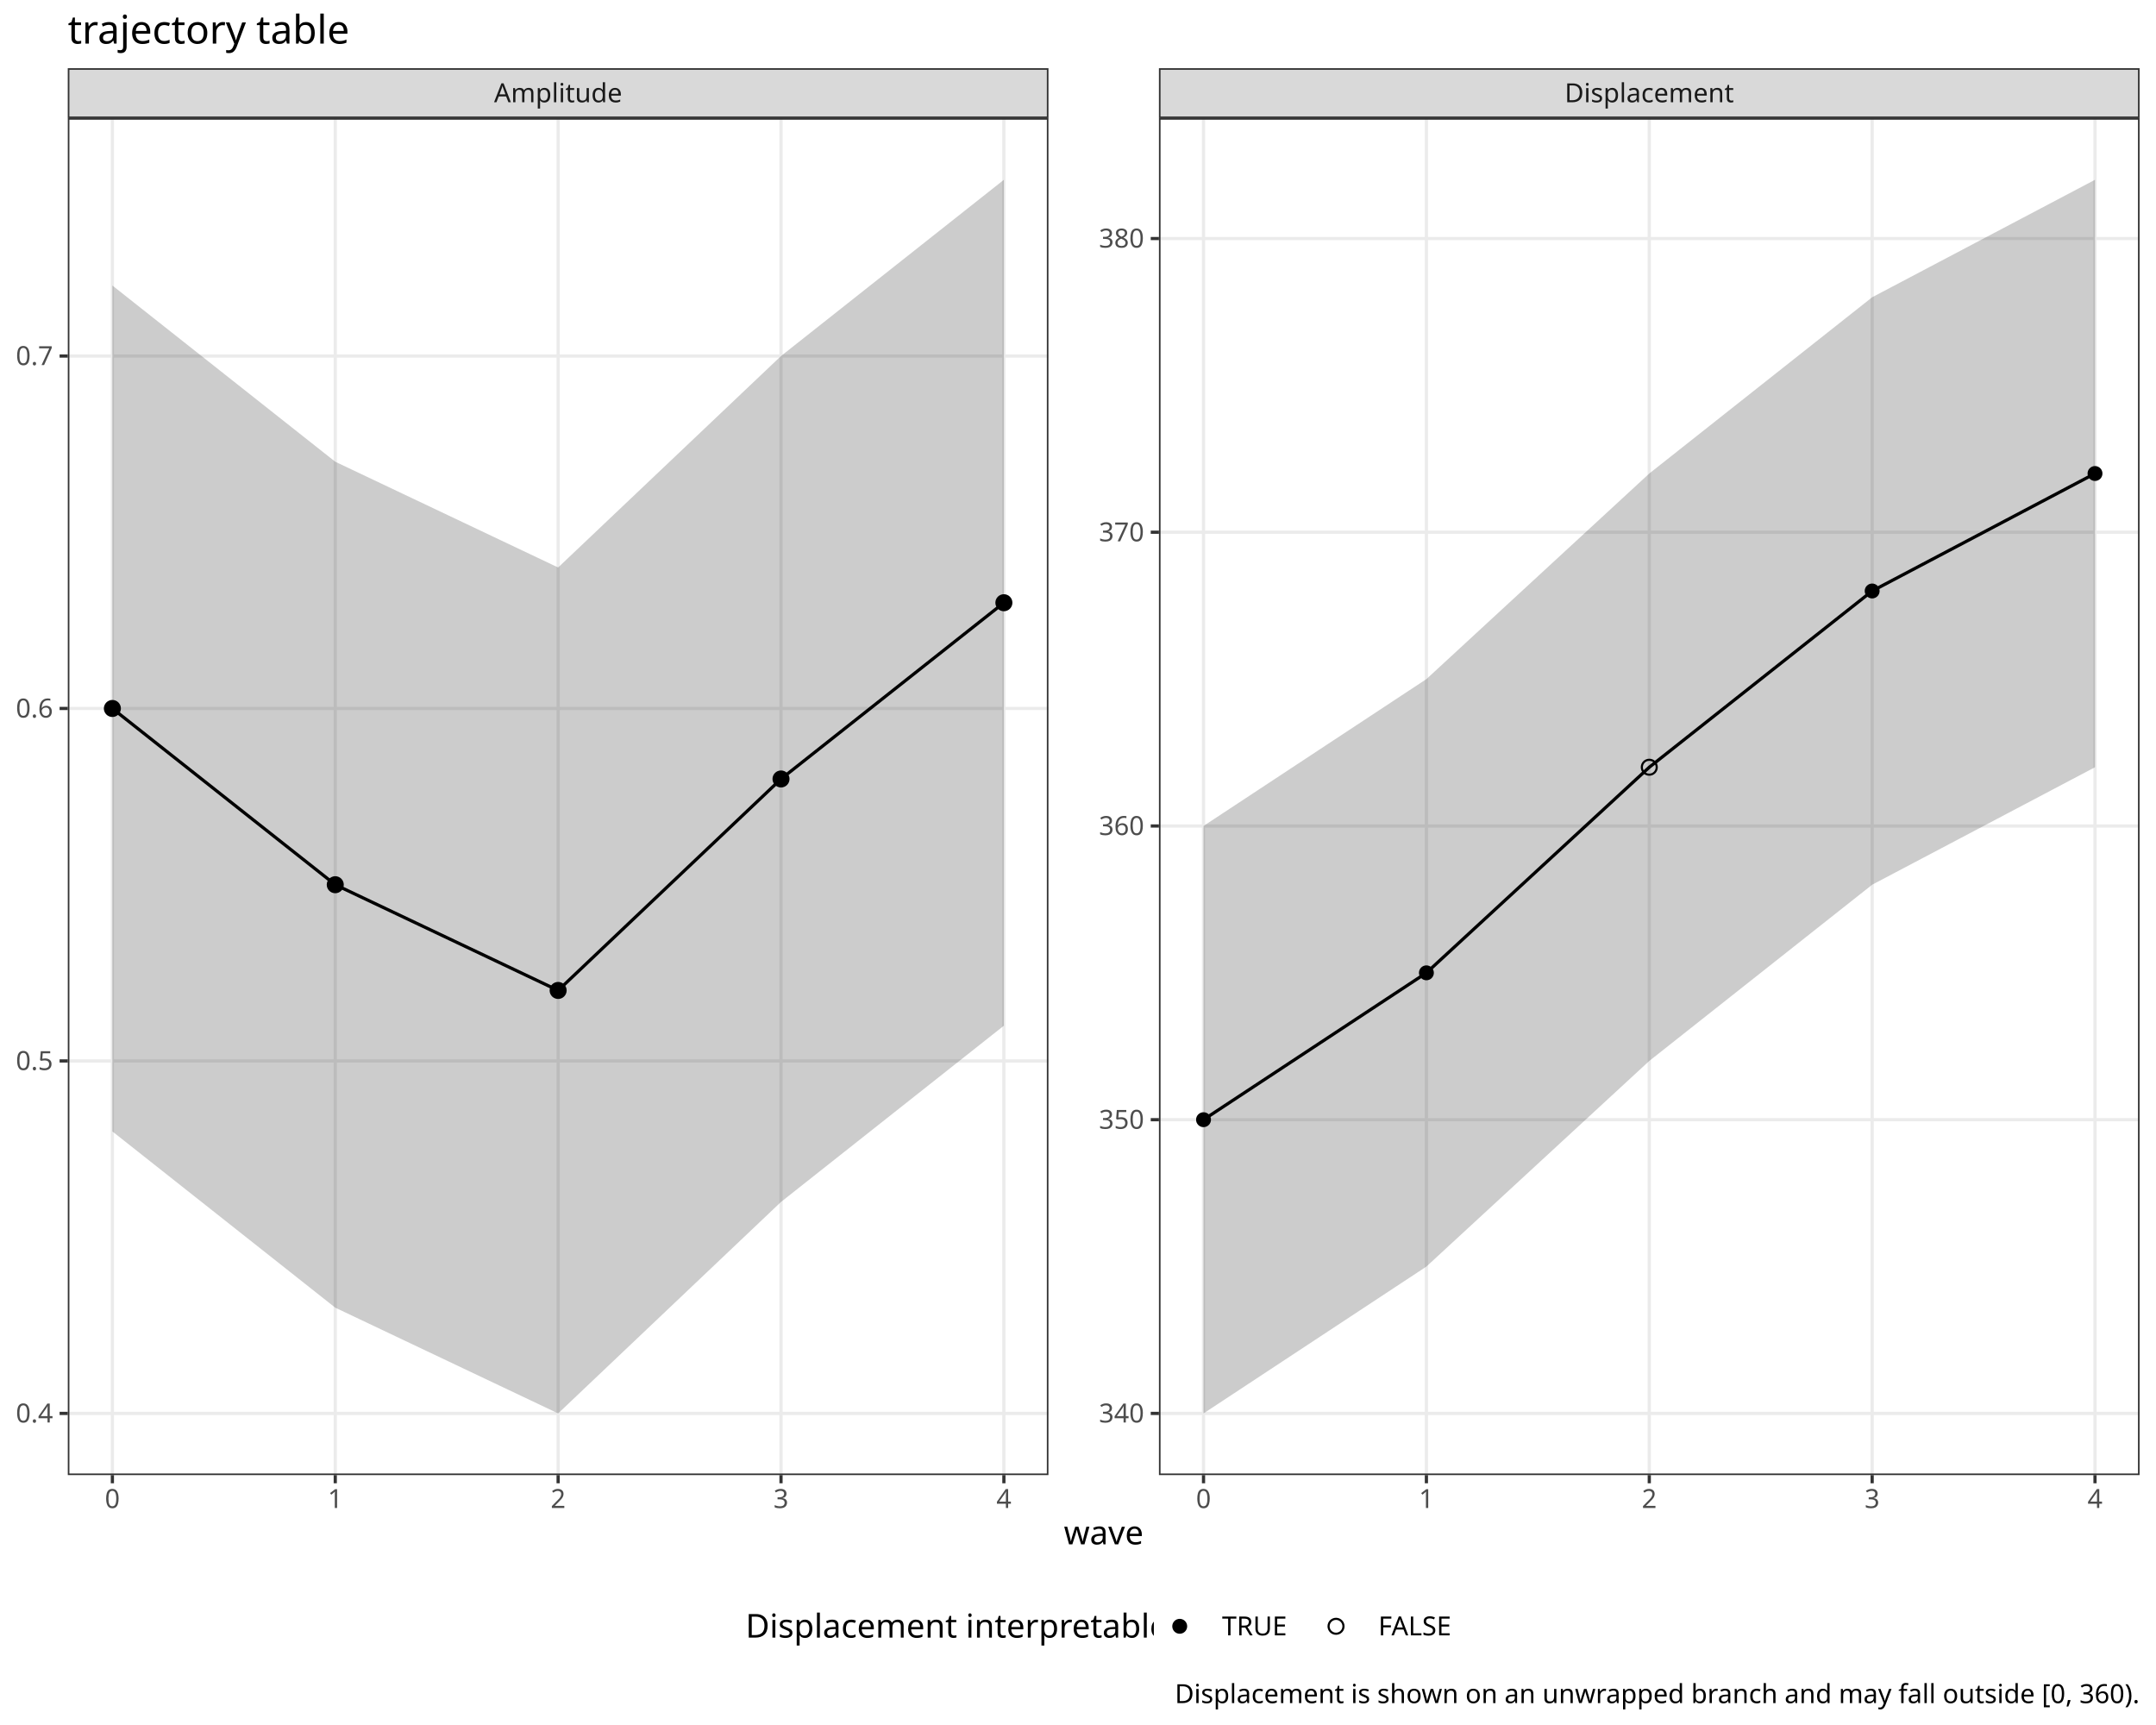
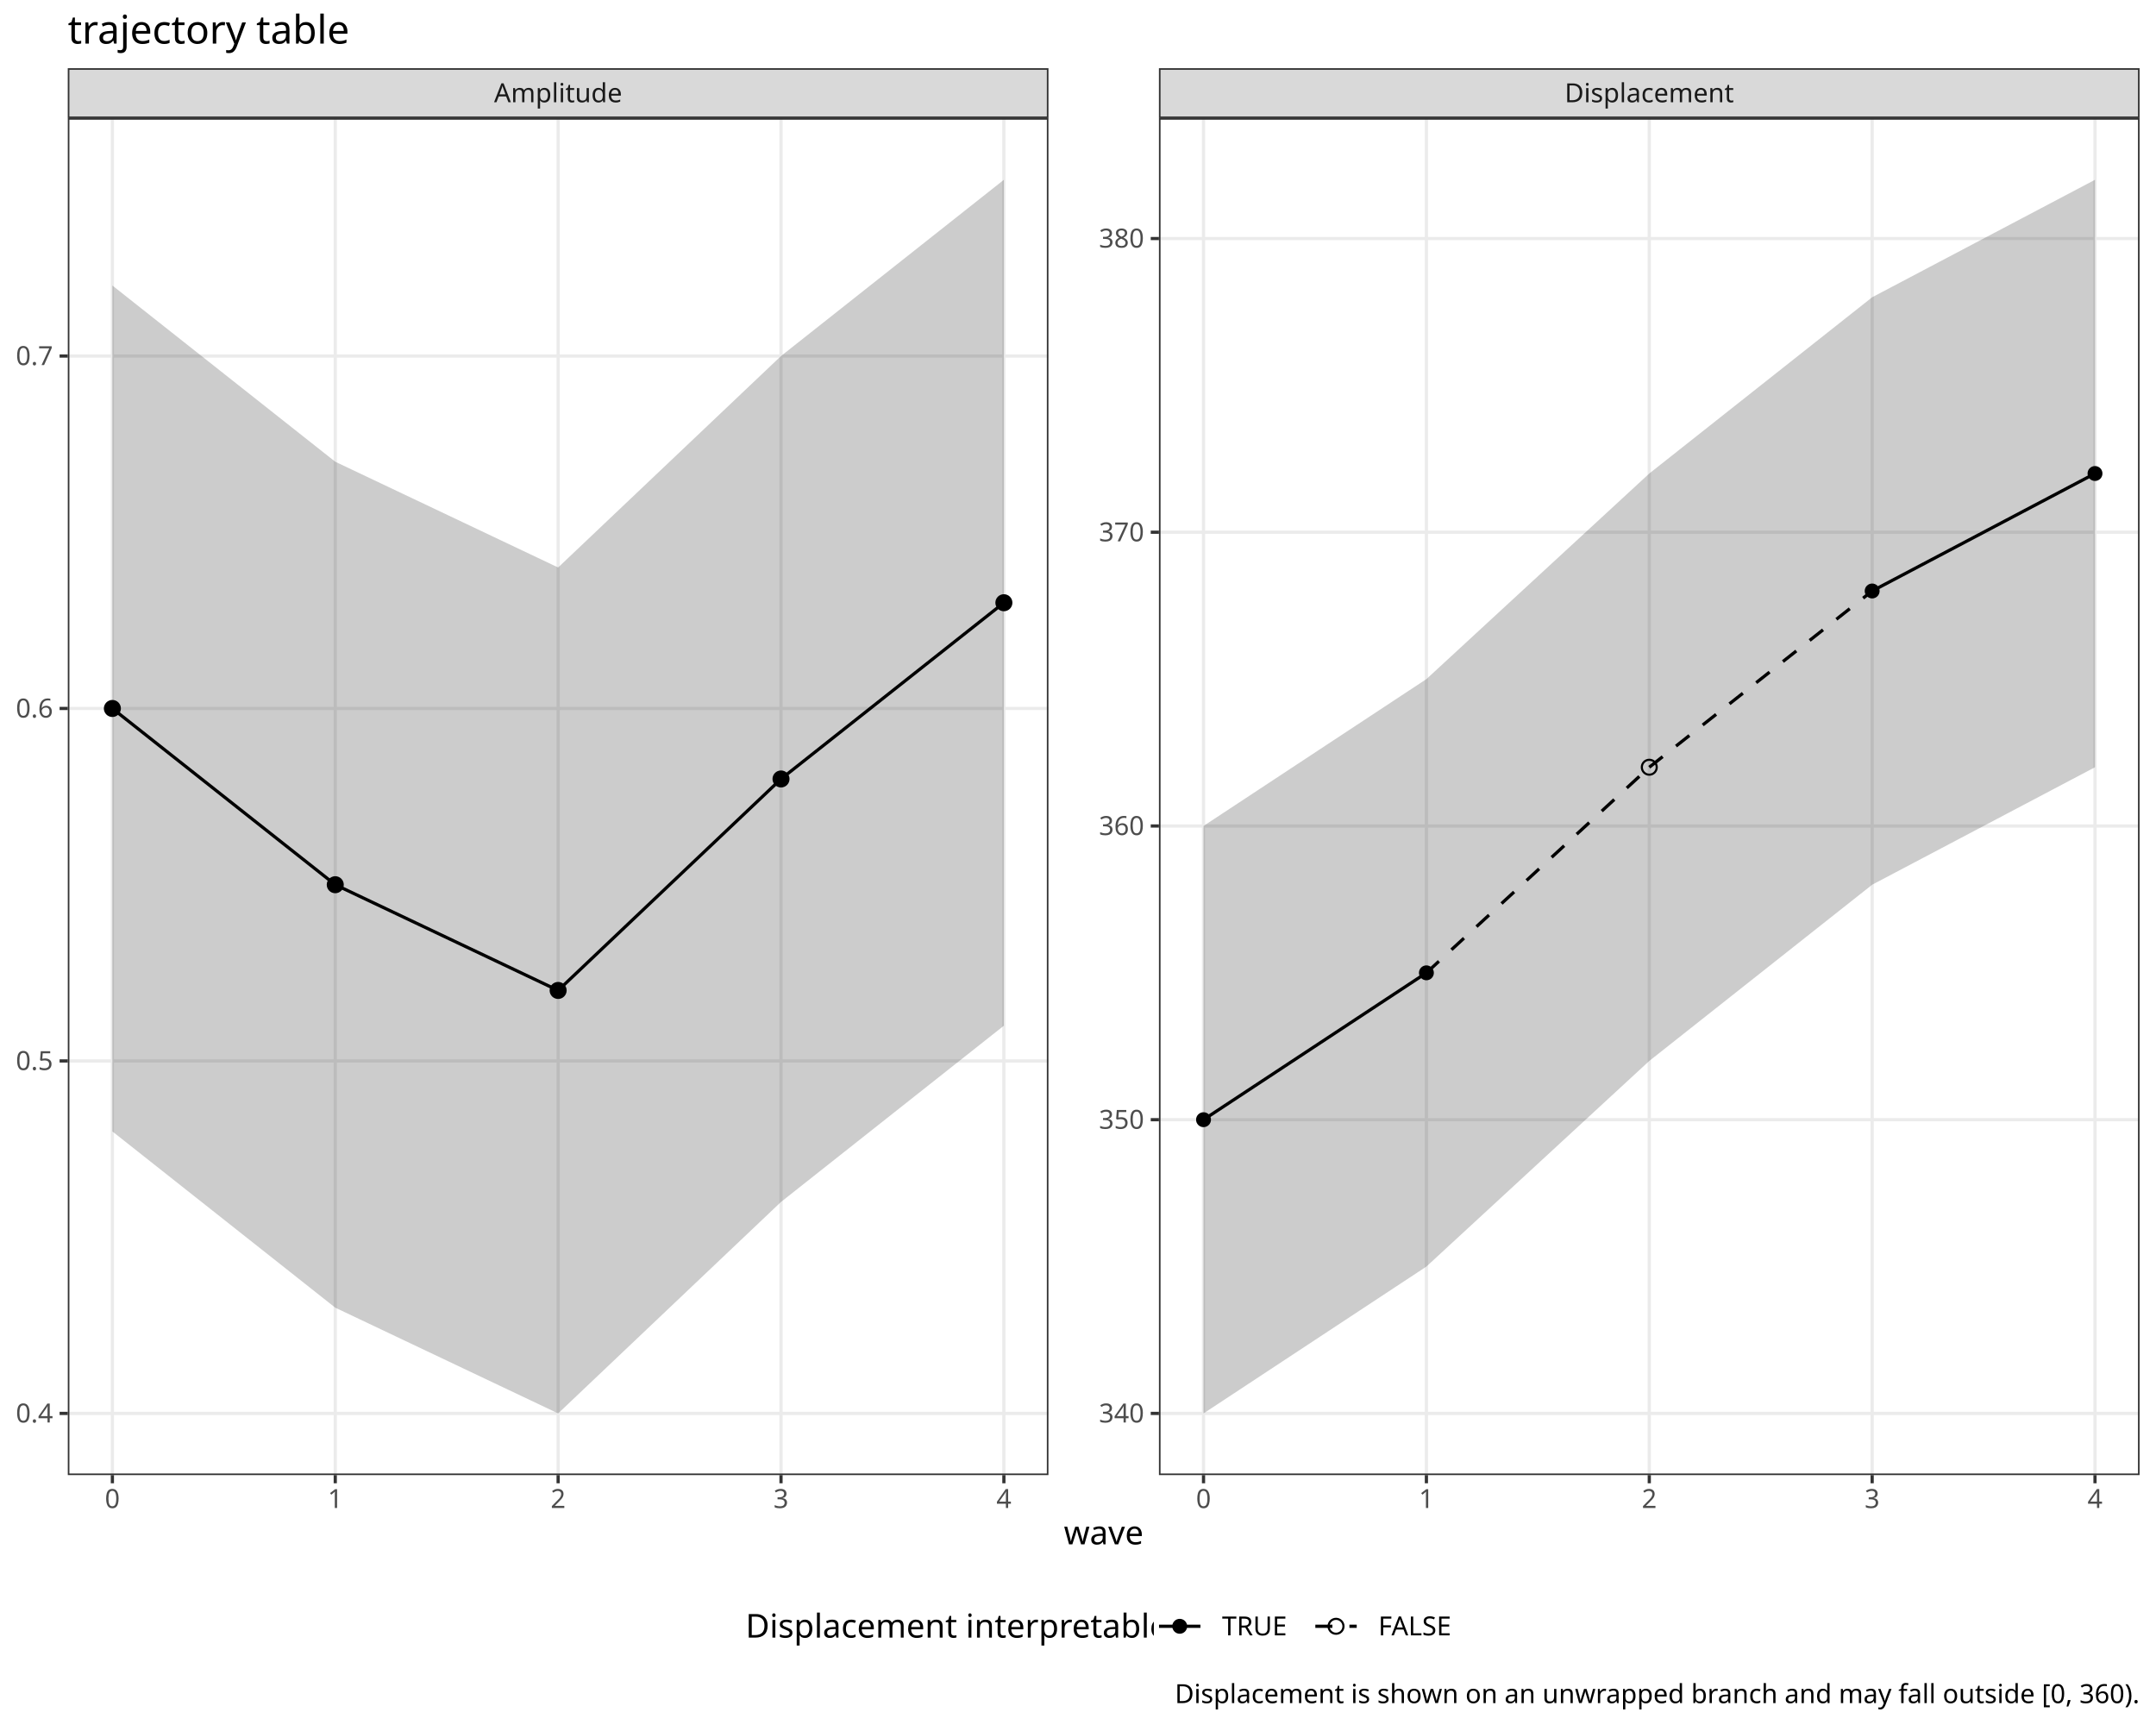
<svg xmlns="http://www.w3.org/2000/svg" class="svglite" data-engine-version="2.0" width="720.00pt" height="576.00pt" viewBox="0 0 720.00 576.00">
  <defs>
    <style type="text/css">
    .svglite line, .svglite polyline, .svglite polygon, .svglite path, .svglite rect, .svglite circle {
      fill: none;
      stroke: #000000;
      stroke-linecap: round;
      stroke-linejoin: round;
      stroke-miterlimit: 10.00;
    }
  </style>
  </defs>
  <rect width="100%" height="100%" style="stroke: none; fill: #FFFFFF;" />
  <defs>
    <clipPath id="cpMC4wMHw3MjAuMDB8MC4wMHw1NzYuMDA=">
      <rect x="0.00" y="0.00" width="720.00" height="576.00" />
    </clipPath>
  </defs>
  <g clip-path="url(#cpMC4wMHw3MjAuMDB8MC4wMHw1NzYuMDA=)">
    <rect x="0.00" y="0.00" width="720.00" height="576.00" style="stroke-width: 1.07; stroke: #FFFFFF; fill: #FFFFFF;" />
  </g>
  <defs>
    <clipPath id="cpMjIuNjR8MzUwLjE0fDM5LjQzfDQ5Mi41NQ==">
      <rect x="22.64" y="39.43" width="327.49" height="453.12" />
    </clipPath>
  </defs>
  <g clip-path="url(#cpMjIuNjR8MzUwLjE0fDM5LjQzfDQ5Mi41NQ==)">
    <rect x="22.64" y="39.43" width="327.49" height="453.12" style="stroke-width: 1.07; stroke: none; fill: #FFFFFF;" />
    <polyline points="22.64,471.96 350.14,471.96 " style="stroke-width: 1.07; stroke: #EBEBEB; stroke-linecap: butt;" />
    <polyline points="22.64,354.26 350.14,354.26 " style="stroke-width: 1.07; stroke: #EBEBEB; stroke-linecap: butt;" />
    <polyline points="22.64,236.57 350.14,236.57 " style="stroke-width: 1.07; stroke: #EBEBEB; stroke-linecap: butt;" />
    <polyline points="22.64,118.88 350.14,118.88 " style="stroke-width: 1.07; stroke: #EBEBEB; stroke-linecap: butt;" />
    <polyline points="37.53,492.55 37.53,39.43 " style="stroke-width: 1.07; stroke: #EBEBEB; stroke-linecap: butt;" />
    <polyline points="111.96,492.55 111.96,39.43 " style="stroke-width: 1.07; stroke: #EBEBEB; stroke-linecap: butt;" />
    <polyline points="186.39,492.55 186.39,39.43 " style="stroke-width: 1.07; stroke: #EBEBEB; stroke-linecap: butt;" />
    <polyline points="260.82,492.55 260.82,39.43 " style="stroke-width: 1.07; stroke: #EBEBEB; stroke-linecap: butt;" />
    <polyline points="335.25,492.55 335.25,39.43 " style="stroke-width: 1.07; stroke: #EBEBEB; stroke-linecap: butt;" />
    <polygon points="37.53,95.34 111.96,154.18 186.39,189.49 260.82,118.88 335.25,60.03 335.25,342.49 260.82,401.34 186.39,471.96 111.96,436.65 37.53,377.80 " style="stroke-width: 0.00; stroke: none; stroke-linecap: butt; fill: #000000; fill-opacity: 0.20;" />
    <polyline points="37.53,95.34 111.96,154.18 186.39,189.49 260.82,118.88 335.25,60.03 " style="stroke-width: 1.07; stroke: none; stroke-linecap: butt;" />
    <polyline points="335.25,342.49 260.82,401.34 186.39,471.96 111.96,436.65 37.53,377.80 " style="stroke-width: 1.07; stroke: none; stroke-linecap: butt;" />
    <polyline points="37.53,236.57 111.96,295.42 186.39,330.72 260.82,260.11 335.25,201.26 " style="stroke-width: 1.07; stroke-linecap: butt;" />
    <circle cx="37.53" cy="236.57" r="2.49" style="stroke-width: 0.71; fill: #000000;" />
    <circle cx="111.96" cy="295.42" r="2.49" style="stroke-width: 0.71; fill: #000000;" />
    <circle cx="186.39" cy="330.72" r="2.49" style="stroke-width: 0.71; fill: #000000;" />
    <circle cx="260.82" cy="260.11" r="2.49" style="stroke-width: 0.71; fill: #000000;" />
    <circle cx="335.25" cy="201.26" r="2.49" style="stroke-width: 0.71; fill: #000000;" />
    <rect x="22.64" y="39.43" width="327.49" height="453.12" style="stroke-width: 1.07; stroke: #333333;" />
  </g>
  <g clip-path="url(#cpMC4wMHw3MjAuMDB8MC4wMHw1NzYuMDA=)">
</g>
  <defs>
    <clipPath id="cpMzg3LjAzfDcxNC41MnwzOS40M3w0OTIuNTU=">
      <rect x="387.03" y="39.43" width="327.49" height="453.12" />
    </clipPath>
  </defs>
  <g clip-path="url(#cpMzg3LjAzfDcxNC41MnwzOS40M3w0OTIuNTU=)">
    <rect x="387.03" y="39.43" width="327.49" height="453.12" style="stroke-width: 1.07; stroke: none; fill: #FFFFFF;" />
    <polyline points="387.03,471.96 714.52,471.96 " style="stroke-width: 1.07; stroke: #EBEBEB; stroke-linecap: butt;" />
    <polyline points="387.03,373.88 714.52,373.88 " style="stroke-width: 1.07; stroke: #EBEBEB; stroke-linecap: butt;" />
    <polyline points="387.03,275.80 714.52,275.80 " style="stroke-width: 1.07; stroke: #EBEBEB; stroke-linecap: butt;" />
    <polyline points="387.03,177.72 714.52,177.72 " style="stroke-width: 1.07; stroke: #EBEBEB; stroke-linecap: butt;" />
    <polyline points="387.03,79.65 714.52,79.65 " style="stroke-width: 1.07; stroke: #EBEBEB; stroke-linecap: butt;" />
    <polyline points="401.92,492.55 401.92,39.43 " style="stroke-width: 1.07; stroke: #EBEBEB; stroke-linecap: butt;" />
    <polyline points="476.35,492.55 476.35,39.43 " style="stroke-width: 1.07; stroke: #EBEBEB; stroke-linecap: butt;" />
    <polyline points="550.78,492.55 550.78,39.43 " style="stroke-width: 1.07; stroke: #EBEBEB; stroke-linecap: butt;" />
    <polyline points="625.21,492.55 625.21,39.43 " style="stroke-width: 1.07; stroke: #EBEBEB; stroke-linecap: butt;" />
    <polyline points="699.63,492.55 699.63,39.43 " style="stroke-width: 1.07; stroke: #EBEBEB; stroke-linecap: butt;" />
    <polygon points="401.92,275.80 476.35,226.76 550.78,158.11 625.21,99.26 699.63,60.03 699.63,256.19 625.21,295.42 550.78,354.26 476.35,422.92 401.92,471.96 " style="stroke-width: 0.00; stroke: none; stroke-linecap: butt; fill: #000000; fill-opacity: 0.20;" />
    <polyline points="401.92,275.80 476.35,226.76 550.78,158.11 625.21,99.26 699.63,60.03 " style="stroke-width: 1.07; stroke: none; stroke-linecap: butt;" />
    <polyline points="699.63,256.19 625.21,295.42 550.78,354.26 476.35,422.92 401.92,471.96 " style="stroke-width: 1.07; stroke: none; stroke-linecap: butt;" />
-     <polyline points="401.92,373.88 476.35,324.84 550.78,256.19 625.21,197.34 699.63,158.11 " style="stroke-width: 1.07; stroke-linecap: butt;" />
+     <line x1="401.92" y1="373.88" x2="476.35" y2="324.84" style="stroke-width: 1.07; stroke-linecap: butt;" />
+     <line x1="476.35" y1="324.84" x2="550.78" y2="256.19" style="stroke-width: 1.07; stroke-dasharray: 5.69,5.69; stroke-linecap: butt;" />
+     <line x1="550.78" y1="256.19" x2="625.21" y2="197.34" style="stroke-width: 1.07; stroke-dasharray: 5.69,5.69; stroke-linecap: butt;" />
+     <line x1="625.21" y1="197.34" x2="699.63" y2="158.11" style="stroke-width: 1.07; stroke-linecap: butt;" />
    <circle cx="401.92" cy="373.88" r="2.49" style="stroke-width: 0.71; stroke: none; fill: #000000;" />
    <circle cx="476.35" cy="324.84" r="2.49" style="stroke-width: 0.71; stroke: none; fill: #000000;" />
    <circle cx="550.78" cy="256.19" r="2.49" style="stroke-width: 0.71;" />
    <circle cx="625.21" cy="197.34" r="2.49" style="stroke-width: 0.71; stroke: none; fill: #000000;" />
    <circle cx="699.63" cy="158.11" r="2.49" style="stroke-width: 0.71; stroke: none; fill: #000000;" />
    <rect x="387.03" y="39.43" width="327.49" height="453.12" style="stroke-width: 1.07; stroke: #333333;" />
  </g>
  <g clip-path="url(#cpMC4wMHw3MjAuMDB8MC4wMHw1NzYuMDA=)">
</g>
  <defs>
    <clipPath id="cpMjIuNjR8MzUwLjE0fDIyLjc4fDM5LjQz">
      <rect x="22.64" y="22.78" width="327.49" height="16.65" />
    </clipPath>
  </defs>
  <g clip-path="url(#cpMjIuNjR8MzUwLjE0fDIyLjc4fDM5LjQz)">
    <rect x="22.64" y="22.78" width="327.49" height="16.65" style="stroke-width: 1.07; stroke: #333333; fill: #D9D9D9;" />
    <text x="186.39" y="34.14" text-anchor="middle" style="font-size: 8.80px; fill: #1A1A1A; font-family: sans;" textLength="39.14px" lengthAdjust="spacingAndGlyphs">Amplitude</text>
  </g>
  <g clip-path="url(#cpMC4wMHw3MjAuMDB8MC4wMHw1NzYuMDA=)">
</g>
  <defs>
    <clipPath id="cpMzg3LjAzfDcxNC41MnwyMi43OHwzOS40Mw==">
      <rect x="387.03" y="22.78" width="327.49" height="16.65" />
    </clipPath>
  </defs>
  <g clip-path="url(#cpMzg3LjAzfDcxNC41MnwyMi43OHwzOS40Mw==)">
    <rect x="387.03" y="22.78" width="327.49" height="16.65" style="stroke-width: 1.07; stroke: #333333; fill: #D9D9D9;" />
    <text x="550.78" y="34.14" text-anchor="middle" style="font-size: 8.80px; fill: #1A1A1A; font-family: sans;" textLength="53.32px" lengthAdjust="spacingAndGlyphs">Displacement</text>
  </g>
  <g clip-path="url(#cpMC4wMHw3MjAuMDB8MC4wMHw1NzYuMDA=)">
    <polyline points="37.53,495.29 37.53,492.55 " style="stroke-width: 1.07; stroke: #333333; stroke-linecap: butt;" />
    <polyline points="111.96,495.29 111.96,492.55 " style="stroke-width: 1.07; stroke: #333333; stroke-linecap: butt;" />
    <polyline points="186.39,495.29 186.39,492.55 " style="stroke-width: 1.07; stroke: #333333; stroke-linecap: butt;" />
    <polyline points="260.82,495.29 260.82,492.55 " style="stroke-width: 1.07; stroke: #333333; stroke-linecap: butt;" />
    <polyline points="335.25,495.29 335.25,492.55 " style="stroke-width: 1.07; stroke: #333333; stroke-linecap: butt;" />
    <text x="37.53" y="503.54" text-anchor="middle" style="font-size: 8.80px; fill: #4D4D4D; font-family: sans;" textLength="4.89px" lengthAdjust="spacingAndGlyphs">0</text>
    <text x="111.96" y="503.54" text-anchor="middle" style="font-size: 8.80px; fill: #4D4D4D; font-family: sans;" textLength="4.89px" lengthAdjust="spacingAndGlyphs">1</text>
    <text x="186.39" y="503.54" text-anchor="middle" style="font-size: 8.80px; fill: #4D4D4D; font-family: sans;" textLength="4.89px" lengthAdjust="spacingAndGlyphs">2</text>
    <text x="260.82" y="503.54" text-anchor="middle" style="font-size: 8.80px; fill: #4D4D4D; font-family: sans;" textLength="4.89px" lengthAdjust="spacingAndGlyphs">3</text>
    <text x="335.25" y="503.54" text-anchor="middle" style="font-size: 8.80px; fill: #4D4D4D; font-family: sans;" textLength="4.89px" lengthAdjust="spacingAndGlyphs">4</text>
    <polyline points="401.92,495.29 401.92,492.55 " style="stroke-width: 1.07; stroke: #333333; stroke-linecap: butt;" />
    <polyline points="476.35,495.29 476.35,492.55 " style="stroke-width: 1.07; stroke: #333333; stroke-linecap: butt;" />
    <polyline points="550.78,495.29 550.78,492.55 " style="stroke-width: 1.07; stroke: #333333; stroke-linecap: butt;" />
    <polyline points="625.21,495.29 625.21,492.55 " style="stroke-width: 1.07; stroke: #333333; stroke-linecap: butt;" />
    <polyline points="699.63,495.29 699.63,492.55 " style="stroke-width: 1.07; stroke: #333333; stroke-linecap: butt;" />
    <text x="401.92" y="503.54" text-anchor="middle" style="font-size: 8.80px; fill: #4D4D4D; font-family: sans;" textLength="4.89px" lengthAdjust="spacingAndGlyphs">0</text>
    <text x="476.35" y="503.54" text-anchor="middle" style="font-size: 8.80px; fill: #4D4D4D; font-family: sans;" textLength="4.89px" lengthAdjust="spacingAndGlyphs">1</text>
    <text x="550.78" y="503.54" text-anchor="middle" style="font-size: 8.80px; fill: #4D4D4D; font-family: sans;" textLength="4.89px" lengthAdjust="spacingAndGlyphs">2</text>
    <text x="625.21" y="503.54" text-anchor="middle" style="font-size: 8.80px; fill: #4D4D4D; font-family: sans;" textLength="4.89px" lengthAdjust="spacingAndGlyphs">3</text>
    <text x="699.63" y="503.54" text-anchor="middle" style="font-size: 8.80px; fill: #4D4D4D; font-family: sans;" textLength="4.89px" lengthAdjust="spacingAndGlyphs">4</text>
    <text x="382.10" y="474.98" text-anchor="end" style="font-size: 8.80px; fill: #4D4D4D; font-family: sans;" textLength="14.68px" lengthAdjust="spacingAndGlyphs">340</text>
    <text x="382.10" y="376.91" text-anchor="end" style="font-size: 8.80px; fill: #4D4D4D; font-family: sans;" textLength="14.68px" lengthAdjust="spacingAndGlyphs">350</text>
    <text x="382.10" y="278.83" text-anchor="end" style="font-size: 8.80px; fill: #4D4D4D; font-family: sans;" textLength="14.68px" lengthAdjust="spacingAndGlyphs">360</text>
    <text x="382.10" y="180.75" text-anchor="end" style="font-size: 8.80px; fill: #4D4D4D; font-family: sans;" textLength="14.68px" lengthAdjust="spacingAndGlyphs">370</text>
    <text x="382.10" y="82.67" text-anchor="end" style="font-size: 8.80px; fill: #4D4D4D; font-family: sans;" textLength="14.68px" lengthAdjust="spacingAndGlyphs">380</text>
    <polyline points="384.29,471.96 387.03,471.96 " style="stroke-width: 1.07; stroke: #333333; stroke-linecap: butt;" />
    <polyline points="384.29,373.88 387.03,373.88 " style="stroke-width: 1.07; stroke: #333333; stroke-linecap: butt;" />
    <polyline points="384.29,275.80 387.03,275.80 " style="stroke-width: 1.07; stroke: #333333; stroke-linecap: butt;" />
    <polyline points="384.29,177.72 387.03,177.72 " style="stroke-width: 1.07; stroke: #333333; stroke-linecap: butt;" />
    <polyline points="384.29,79.65 387.03,79.65 " style="stroke-width: 1.07; stroke: #333333; stroke-linecap: butt;" />
    <text x="17.71" y="474.98" text-anchor="end" style="font-size: 8.80px; fill: #4D4D4D; font-family: sans;" textLength="12.23px" lengthAdjust="spacingAndGlyphs">0.4</text>
    <text x="17.71" y="357.29" text-anchor="end" style="font-size: 8.80px; fill: #4D4D4D; font-family: sans;" textLength="12.23px" lengthAdjust="spacingAndGlyphs">0.5</text>
    <text x="17.71" y="239.60" text-anchor="end" style="font-size: 8.80px; fill: #4D4D4D; font-family: sans;" textLength="12.23px" lengthAdjust="spacingAndGlyphs">0.6</text>
    <text x="17.71" y="121.90" text-anchor="end" style="font-size: 8.80px; fill: #4D4D4D; font-family: sans;" textLength="12.23px" lengthAdjust="spacingAndGlyphs">0.7</text>
    <polyline points="19.90,471.96 22.64,471.96 " style="stroke-width: 1.07; stroke: #333333; stroke-linecap: butt;" />
    <polyline points="19.90,354.26 22.64,354.26 " style="stroke-width: 1.07; stroke: #333333; stroke-linecap: butt;" />
    <polyline points="19.90,236.57 22.64,236.57 " style="stroke-width: 1.07; stroke: #333333; stroke-linecap: butt;" />
    <polyline points="19.90,118.88 22.64,118.88 " style="stroke-width: 1.07; stroke: #333333; stroke-linecap: butt;" />
    <text x="368.58" y="515.68" text-anchor="middle" style="font-size: 11.00px; font-family: sans;" textLength="25.69px" lengthAdjust="spacingAndGlyphs">wave</text>
    <rect x="243.51" y="528.92" width="250.14" height="28.24" style="stroke-width: 1.07; stroke: none; fill: #FFFFFF;" />
    <text x="248.99" y="546.82" style="font-size: 11.00px; font-family: sans;" textLength="130.86px" lengthAdjust="spacingAndGlyphs">Displacement interpretable</text>
    <rect x="385.33" y="534.40" width="17.28" height="17.28" style="stroke-width: 1.07; stroke: none; fill: #FFFFFF;" />
+     <line x1="387.06" y1="543.04" x2="400.88" y2="543.04" style="stroke-width: 1.07; stroke-linecap: butt;" />
    <circle cx="393.97" cy="543.04" r="2.49" style="stroke-width: 0.71; stroke: none; fill: #000000;" />
    <rect x="437.53" y="534.40" width="17.28" height="17.28" style="stroke-width: 1.07; stroke: none; fill: #FFFFFF;" />
+     <line x1="439.26" y1="543.04" x2="453.08" y2="543.04" style="stroke-width: 1.07; stroke-dasharray: 5.69,5.69; stroke-linecap: butt;" />
    <circle cx="446.17" cy="543.04" r="2.49" style="stroke-width: 0.71;" />
    <text x="408.09" y="546.07" style="font-size: 8.80px; font-family: sans;" textLength="23.96px" lengthAdjust="spacingAndGlyphs">TRUE</text>
    <text x="460.29" y="546.07" style="font-size: 8.80px; font-family: sans;" textLength="27.88px" lengthAdjust="spacingAndGlyphs">FALSE</text>
    <text x="22.64" y="14.56" style="font-size: 13.20px; font-family: sans;" textLength="86.58px" lengthAdjust="spacingAndGlyphs">trajectory table</text>
    <text x="714.52" y="568.69" text-anchor="end" style="font-size: 8.80px; font-family: sans;" textLength="305.28px" lengthAdjust="spacingAndGlyphs">Displacement is shown on an unwrapped branch and may fall outside [0, 360).</text>
  </g>
</svg>
